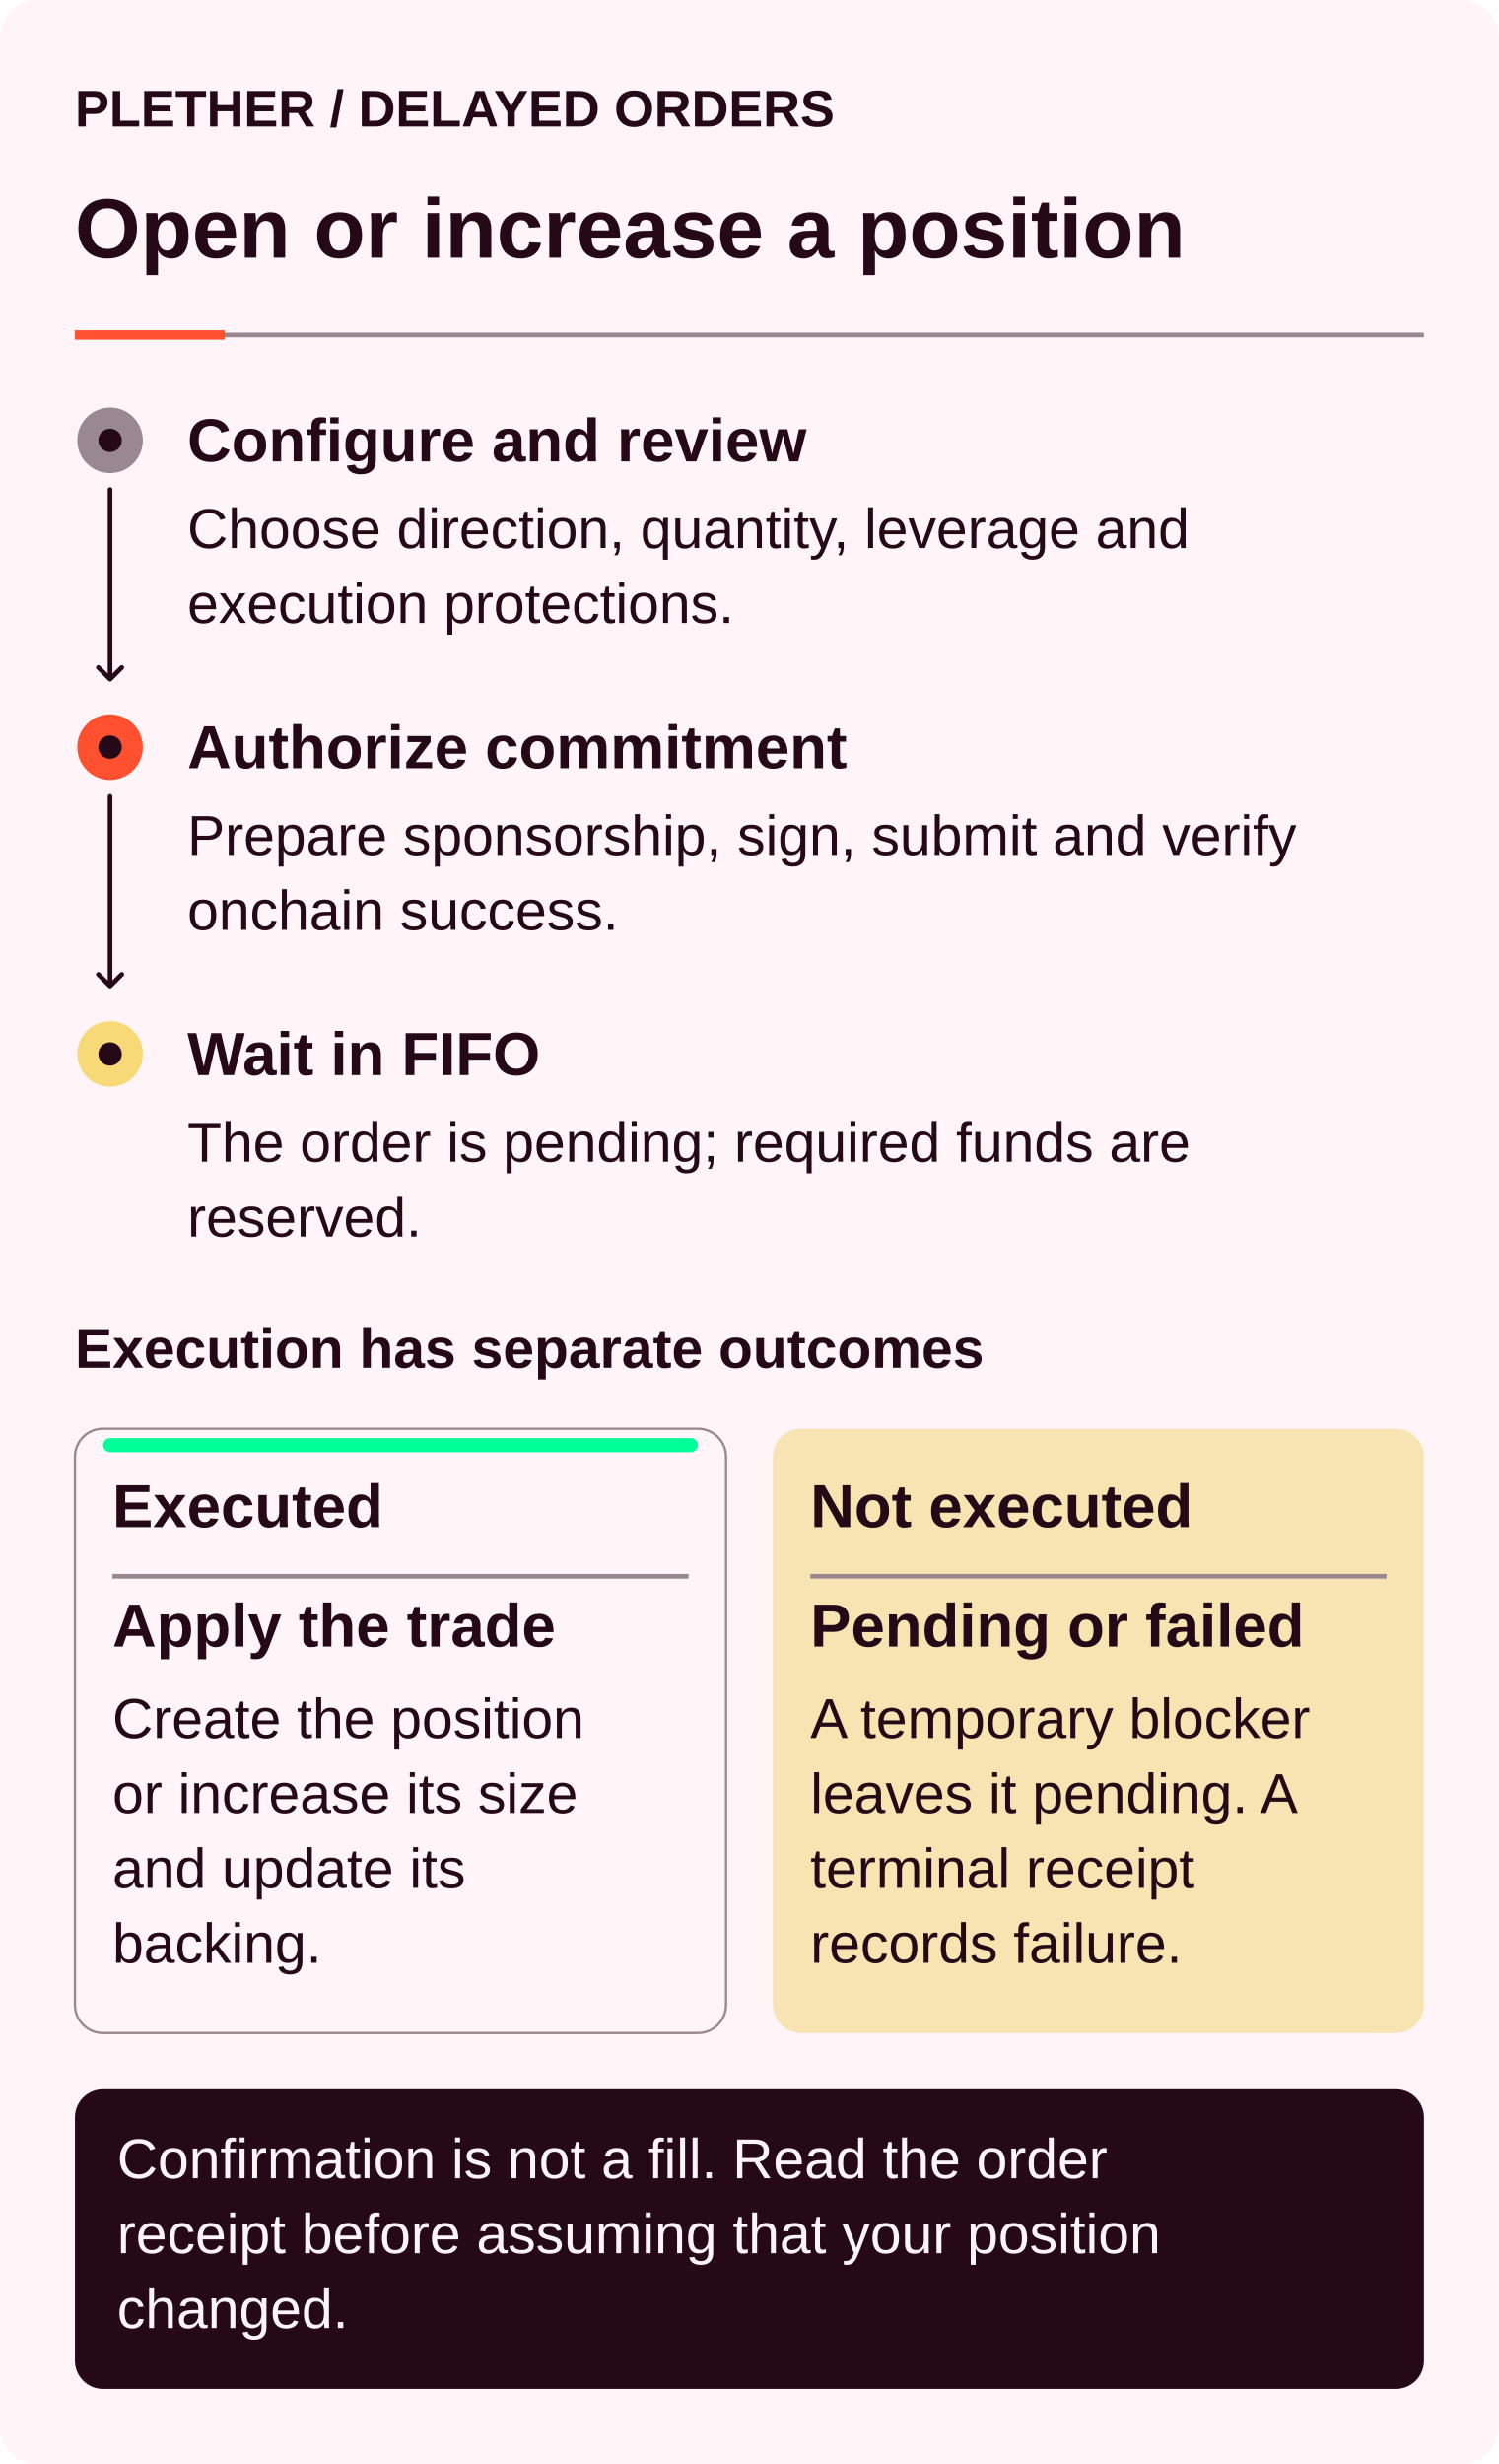
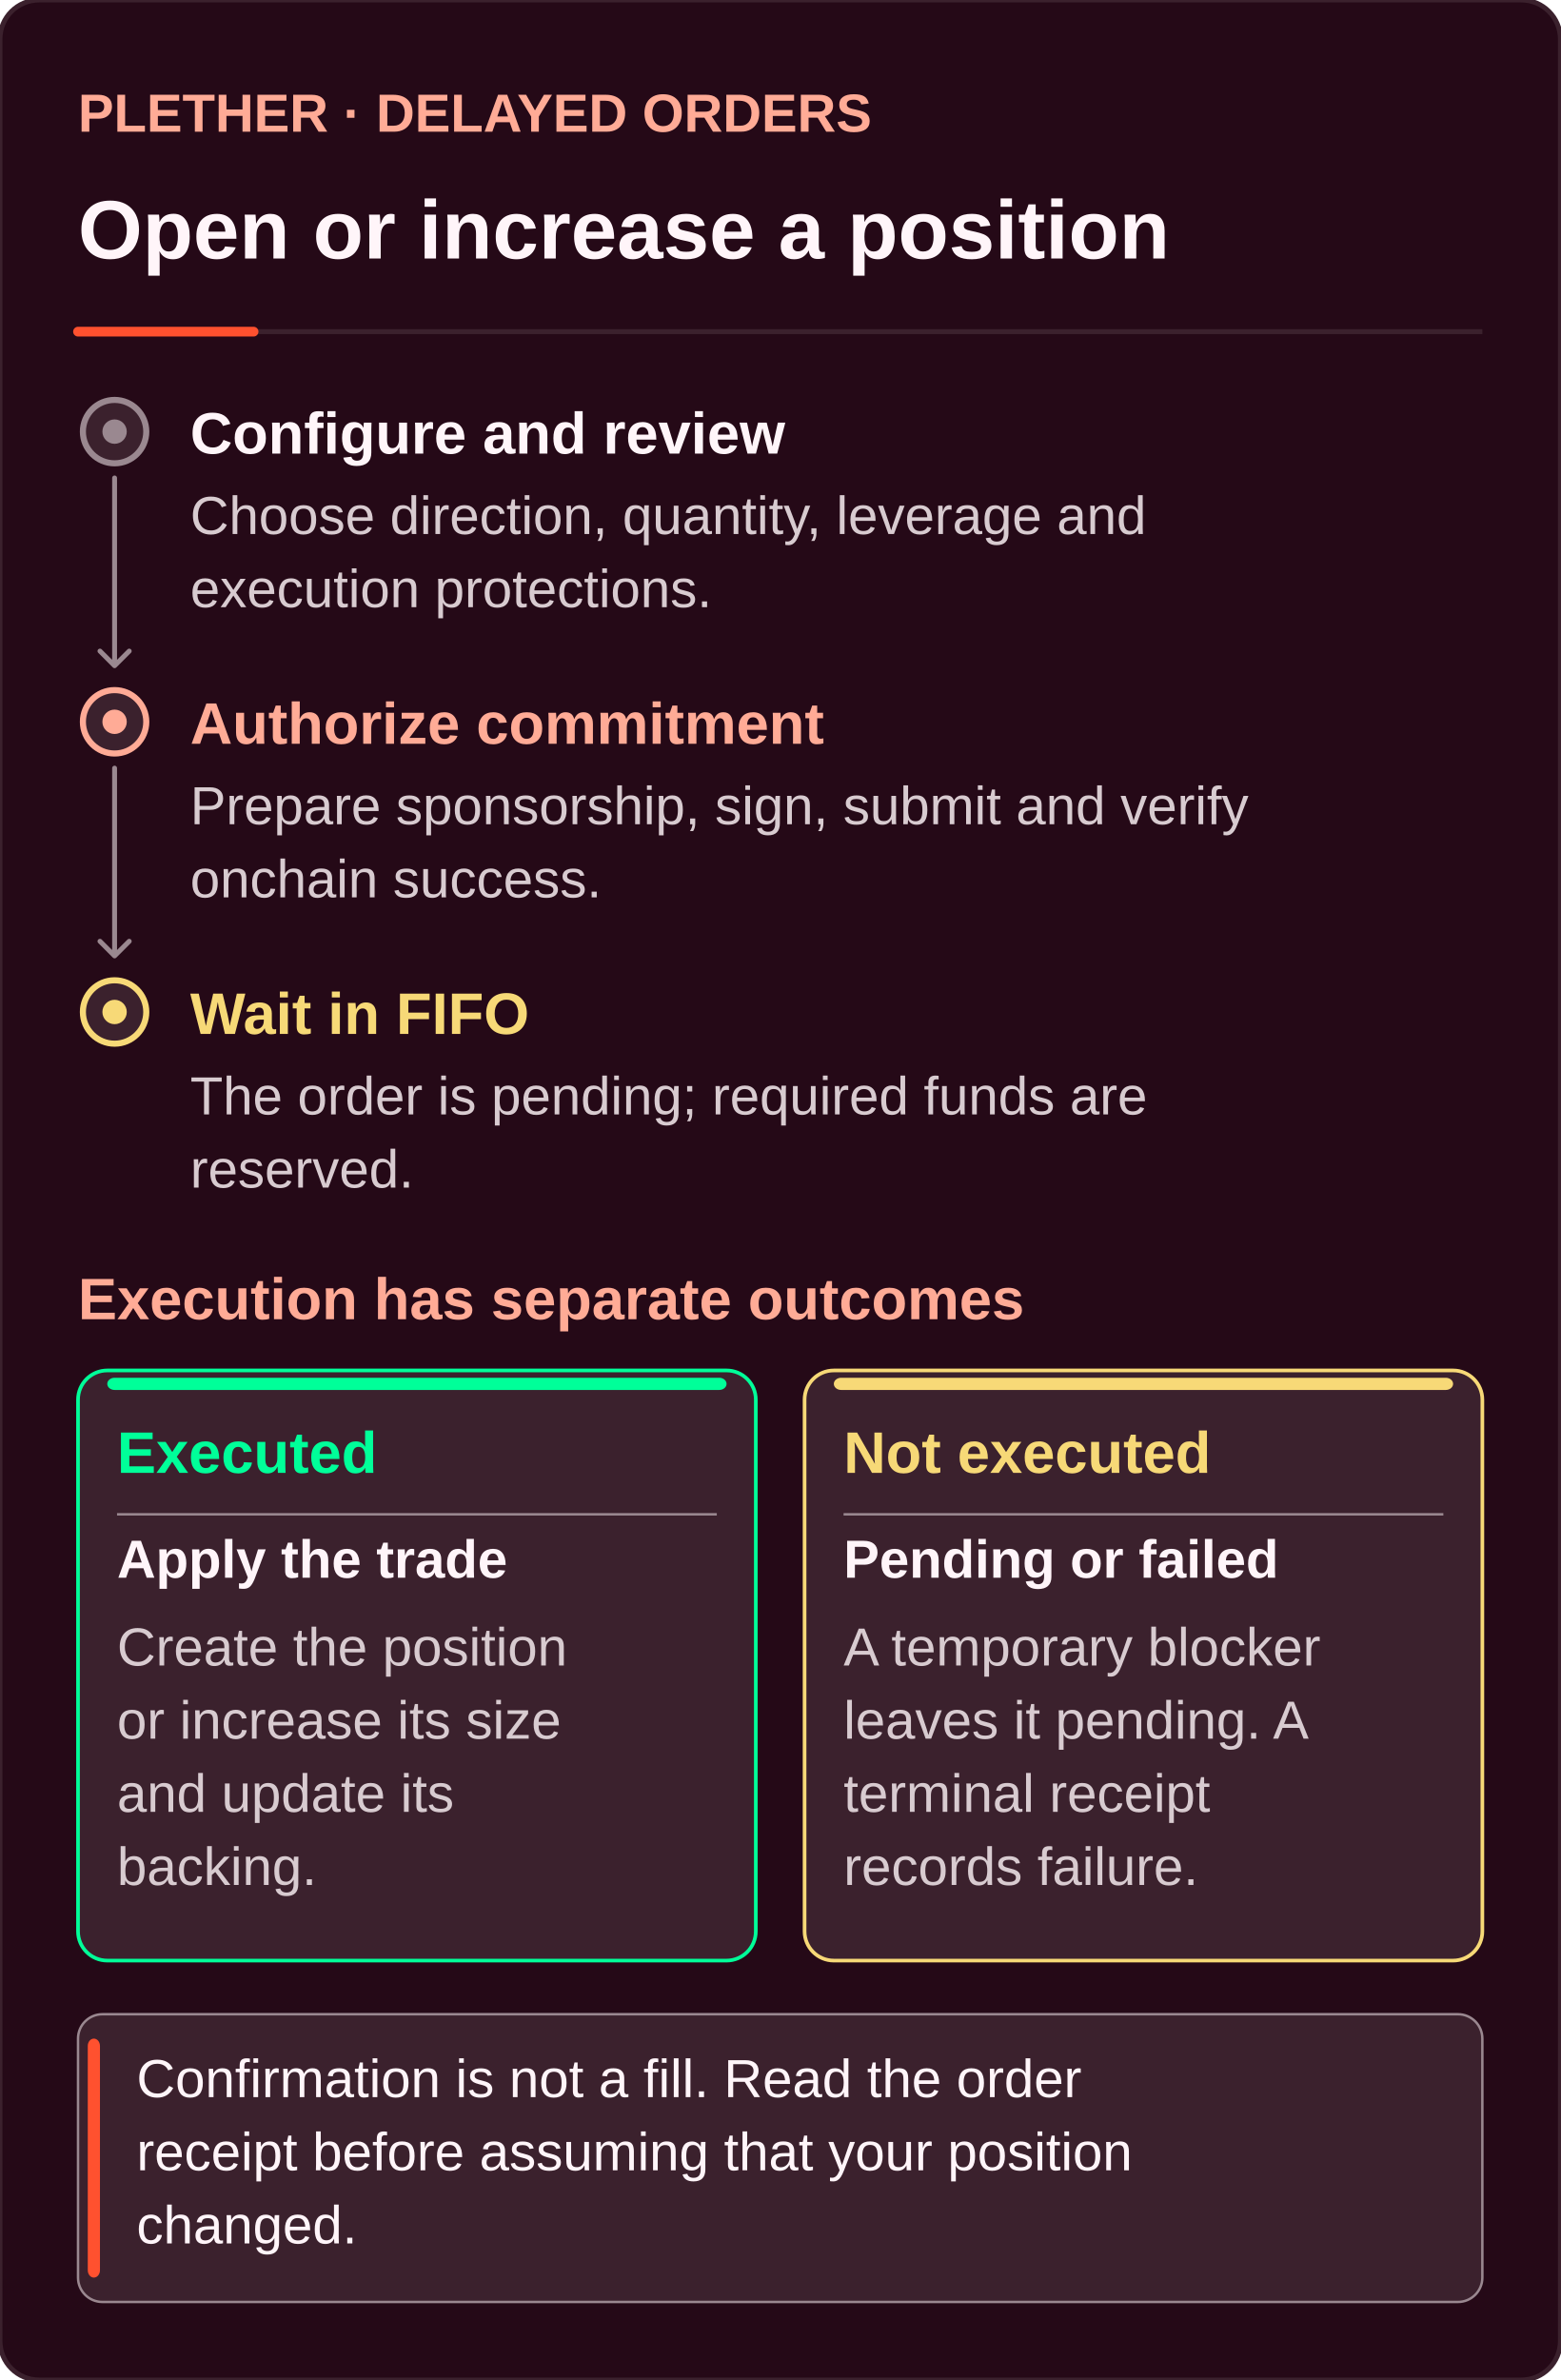
- <svg xmlns="http://www.w3.org/2000/svg" width="640" height="1052" viewBox="0 0 640 1052" role="img" aria-labelledby="open-increase-position-lifecycle-title open-increase-position-lifecycle-desc" focusable="false">
-   <style>text{font-family:Arial,Helvetica,sans-serif}</style>
-   <rect width="640" height="1052" rx="16" fill="#FFF5F9" />
-   <text x="32" y="54" font-size="22" font-weight="700" fill="#250917" data-max-width="576">PLETHER / DELAYED ORDERS</text>
-   <text x="32" y="110" font-size="36" font-weight="700" fill="#250917" data-max-width="576">Open or increase a position</text>
-   <path d="M32 143 L608 143" stroke="#9A8890" stroke-width="2" fill="none" />
-   <path d="M32 143 h64" stroke="#FF512F" stroke-width="4" fill="none" />
-   <circle cx="47" cy="188" r="14" fill="#9A8890" />
-   <circle cx="47" cy="188" r="5" fill="#250917" />
-   <text x="80" y="197" font-size="26" font-weight="700" fill="#250917" data-max-width="528">Configure and review</text>
-   <text x="80" y="234" font-size="24" font-weight="400" fill="#250917" data-max-width="528">Choose direction, quantity, leverage and</text>
-   <text x="80" y="266" font-size="24" font-weight="400" fill="#250917" data-max-width="528">execution protections.</text>
-   <path d="M47 209 V290 m-5 -5 5 5 5 -5" stroke="#250917" stroke-width="2" stroke-linecap="round" stroke-linejoin="round" fill="none" />
-   <circle cx="47" cy="319" r="14" fill="#FF512F" />
-   <circle cx="47" cy="319" r="5" fill="#250917" />
-   <text x="80" y="328" font-size="26" font-weight="700" fill="#250917" data-max-width="528">Authorize commitment</text>
-   <text x="80" y="365" font-size="24" font-weight="400" fill="#250917" data-max-width="528">Prepare sponsorship, sign, submit and verify</text>
-   <text x="80" y="397" font-size="24" font-weight="400" fill="#250917" data-max-width="528">onchain success.</text>
-   <path d="M47 340 V421 m-5 -5 5 5 5 -5" stroke="#250917" stroke-width="2" stroke-linecap="round" stroke-linejoin="round" fill="none" />
-   <circle cx="47" cy="450" r="14" fill="#F7D977" />
-   <circle cx="47" cy="450" r="5" fill="#250917" />
-   <text x="80" y="459" font-size="26" font-weight="700" fill="#250917" data-max-width="528">Wait in FIFO</text>
-   <text x="80" y="496" font-size="24" font-weight="400" fill="#250917" data-max-width="528">The order is pending; required funds are</text>
-   <text x="80" y="528" font-size="24" font-weight="400" fill="#250917" data-max-width="528">reserved.</text>
-   <text x="32" y="584" font-size="24" font-weight="700" fill="#250917" data-max-width="576">Execution has separate outcomes</text>
-   <rect x="32" y="610" width="278" height="258" rx="12" fill="#FFF5F9" stroke="#9A8890" />
-   <rect x="44" y="614" width="254" height="6" rx="3" fill="#00FF99" stroke="none" />
-   <text x="48" y="652" font-size="26" font-weight="700" fill="#250917" data-max-width="246">Executed</text>
-   <path d="M48 673 L294 673" stroke="#9A8890" stroke-width="2" fill="none" />
-   <text x="48" y="703" font-size="26" font-weight="700" fill="#250917" data-max-width="246">Apply the trade</text>
-   <text x="48" y="742" font-size="24" font-weight="400" fill="#250917" data-max-width="246">Create the position</text>
-   <text x="48" y="774" font-size="24" font-weight="400" fill="#250917" data-max-width="246">or increase its size</text>
-   <text x="48" y="806" font-size="24" font-weight="400" fill="#250917" data-max-width="246">and update its</text>
-   <text x="48" y="838" font-size="24" font-weight="400" fill="#250917" data-max-width="246">backing.</text>
-   <rect x="330" y="610" width="278" height="258" rx="12" fill="#F7E4B2" stroke="none" />
-   <text x="346" y="652" font-size="26" font-weight="700" fill="#250917" data-max-width="246">Not executed</text>
-   <path d="M346 673 L592 673" stroke="#9A8890" stroke-width="2" fill="none" />
-   <text x="346" y="703" font-size="26" font-weight="700" fill="#250917" data-max-width="246">Pending or failed</text>
-   <text x="346" y="742" font-size="24" font-weight="400" fill="#250917" data-max-width="246">A temporary blocker</text>
-   <text x="346" y="774" font-size="24" font-weight="400" fill="#250917" data-max-width="246">leaves it pending. A</text>
-   <text x="346" y="806" font-size="24" font-weight="400" fill="#250917" data-max-width="246">terminal receipt</text>
-   <text x="346" y="838" font-size="24" font-weight="400" fill="#250917" data-max-width="246">records failure.</text>
-   <rect x="32" y="892" width="576" height="128" rx="12" fill="#250917" stroke="none" />
-   <text x="50" y="930" font-size="24" font-weight="400" fill="#FFF5F9" data-max-width="540">Confirmation is not a fill. Read the order</text>
-   <text x="50" y="962" font-size="24" font-weight="400" fill="#FFF5F9" data-max-width="540">receipt before assuming that your position</text>
-   <text x="50" y="994" font-size="24" font-weight="400" fill="#FFF5F9" data-max-width="540">changed.</text>
+ <svg xmlns="http://www.w3.org/2000/svg" width="640" height="976" viewBox="0 0 640 976" role="img" aria-labelledby="open-increase-position-lifecycle-title open-increase-position-lifecycle-desc" focusable="false">
+   <style>text{font-family:'Uncut Sans',-apple-system,BlinkMacSystemFont,'Segoe UI',Arial,Helvetica,sans-serif}</style>
+   <rect width="640" height="976" rx="16" fill="#250917" stroke="#3B212D" stroke-width="2" />
+   <text x="32" y="54" font-size="22" font-weight="700" fill="#FFAB96" data-max-width="576">PLETHER · DELAYED ORDERS</text>
+   <text x="32" y="106" font-size="34" font-weight="700" fill="#FFF5F9" data-max-width="576">Open or increase a position</text>
+   <path d="M32 136 L608 136" stroke="#3B212D" stroke-width="2" fill="none" />
+   <path d="M32 136 h72" stroke="#FF512F" stroke-width="4" stroke-linecap="round" fill="none" />
+   <circle cx="47" cy="177" r="13" fill="#3B212D" stroke="#9A8890" stroke-width="2.5" />
+   <circle cx="47" cy="177" r="5" fill="#9A8890" />
+   <text x="78" y="186" font-size="24" font-weight="700" fill="#FFF5F9" data-max-width="530">Configure and review</text>
+   <text x="78" y="219" font-size="22" font-weight="400" fill="#D8CBD0" data-max-width="530">Choose direction, quantity, leverage and</text>
+   <text x="78" y="249" font-size="22" font-weight="400" fill="#D8CBD0" data-max-width="530">execution protections.</text>
+   <path d="M47 196 V273 m-6 -6 6 6 6 -6" stroke="#9A8890" stroke-width="2" stroke-linecap="round" stroke-linejoin="round" fill="none" />
+   <circle cx="47" cy="296" r="13" fill="#3B212D" stroke="#FFAB96" stroke-width="2.5" />
+   <circle cx="47" cy="296" r="5" fill="#FFAB96" />
+   <text x="78" y="305" font-size="24" font-weight="700" fill="#FFAB96" data-max-width="530">Authorize commitment</text>
+   <text x="78" y="338" font-size="22" font-weight="400" fill="#D8CBD0" data-max-width="530">Prepare sponsorship, sign, submit and verify</text>
+   <text x="78" y="368" font-size="22" font-weight="400" fill="#D8CBD0" data-max-width="530">onchain success.</text>
+   <path d="M47 315 V392 m-6 -6 6 6 6 -6" stroke="#9A8890" stroke-width="2" stroke-linecap="round" stroke-linejoin="round" fill="none" />
+   <circle cx="47" cy="415" r="13" fill="#3B212D" stroke="#F7D977" stroke-width="2.5" />
+   <circle cx="47" cy="415" r="5" fill="#F7D977" />
+   <text x="78" y="424" font-size="24" font-weight="700" fill="#F7D977" data-max-width="530">Wait in FIFO</text>
+   <text x="78" y="457" font-size="22" font-weight="400" fill="#D8CBD0" data-max-width="530">The order is pending; required funds are</text>
+   <text x="78" y="487" font-size="22" font-weight="400" fill="#D8CBD0" data-max-width="530">reserved.</text>
+   <text x="32" y="541" font-size="24" font-weight="700" fill="#FFAB96" data-max-width="576">Execution has separate outcomes</text>
+   <rect x="32" y="562" width="278" height="242" rx="12" fill="#3B212D" stroke="#00FF99" stroke-width="1.5" />
+   <rect x="44" y="565" width="254" height="5" rx="3" fill="#00FF99" stroke="none" />
+   <text x="48" y="604" font-size="24" font-weight="700" fill="#00FF99" data-max-width="246">Executed</text>
+   <path d="M48 621 L294 621" stroke="#9A8890" stroke-width="1" fill="none" />
+   <text x="48" y="647" font-size="22" font-weight="700" fill="#FFF5F9" data-max-width="246">Apply the trade</text>
+   <text x="48" y="683" font-size="22" font-weight="400" fill="#D8CBD0" data-max-width="246">Create the position</text>
+   <text x="48" y="713" font-size="22" font-weight="400" fill="#D8CBD0" data-max-width="246">or increase its size</text>
+   <text x="48" y="743" font-size="22" font-weight="400" fill="#D8CBD0" data-max-width="246">and update its</text>
+   <text x="48" y="773" font-size="22" font-weight="400" fill="#D8CBD0" data-max-width="246">backing.</text>
+   <rect x="330" y="562" width="278" height="242" rx="12" fill="#3B212D" stroke="#F7D977" stroke-width="1.5" />
+   <rect x="342" y="565" width="254" height="5" rx="3" fill="#F7D977" stroke="none" />
+   <text x="346" y="604" font-size="24" font-weight="700" fill="#F7D977" data-max-width="246">Not executed</text>
+   <path d="M346 621 L592 621" stroke="#9A8890" stroke-width="1" fill="none" />
+   <text x="346" y="647" font-size="22" font-weight="700" fill="#FFF5F9" data-max-width="246">Pending or failed</text>
+   <text x="346" y="683" font-size="22" font-weight="400" fill="#D8CBD0" data-max-width="246">A temporary blocker</text>
+   <text x="346" y="713" font-size="22" font-weight="400" fill="#D8CBD0" data-max-width="246">leaves it pending. A</text>
+   <text x="346" y="743" font-size="22" font-weight="400" fill="#D8CBD0" data-max-width="246">terminal receipt</text>
+   <text x="346" y="773" font-size="22" font-weight="400" fill="#D8CBD0" data-max-width="246">records failure.</text>
+   <rect x="32" y="826" width="576" height="118" rx="10" fill="#3B212D" stroke="#9A8890" stroke-width="1" />
+   <rect x="36" y="836" width="5" height="98" rx="3" fill="#FF512F" stroke="none" />
+   <text x="56" y="860" font-size="22" font-weight="400" fill="#FFF5F9" data-max-width="532">Confirmation is not a fill. Read the order</text>
+   <text x="56" y="890" font-size="22" font-weight="400" fill="#FFF5F9" data-max-width="532">receipt before assuming that your position</text>
+   <text x="56" y="920" font-size="22" font-weight="400" fill="#FFF5F9" data-max-width="532">changed.</text>
</svg>
